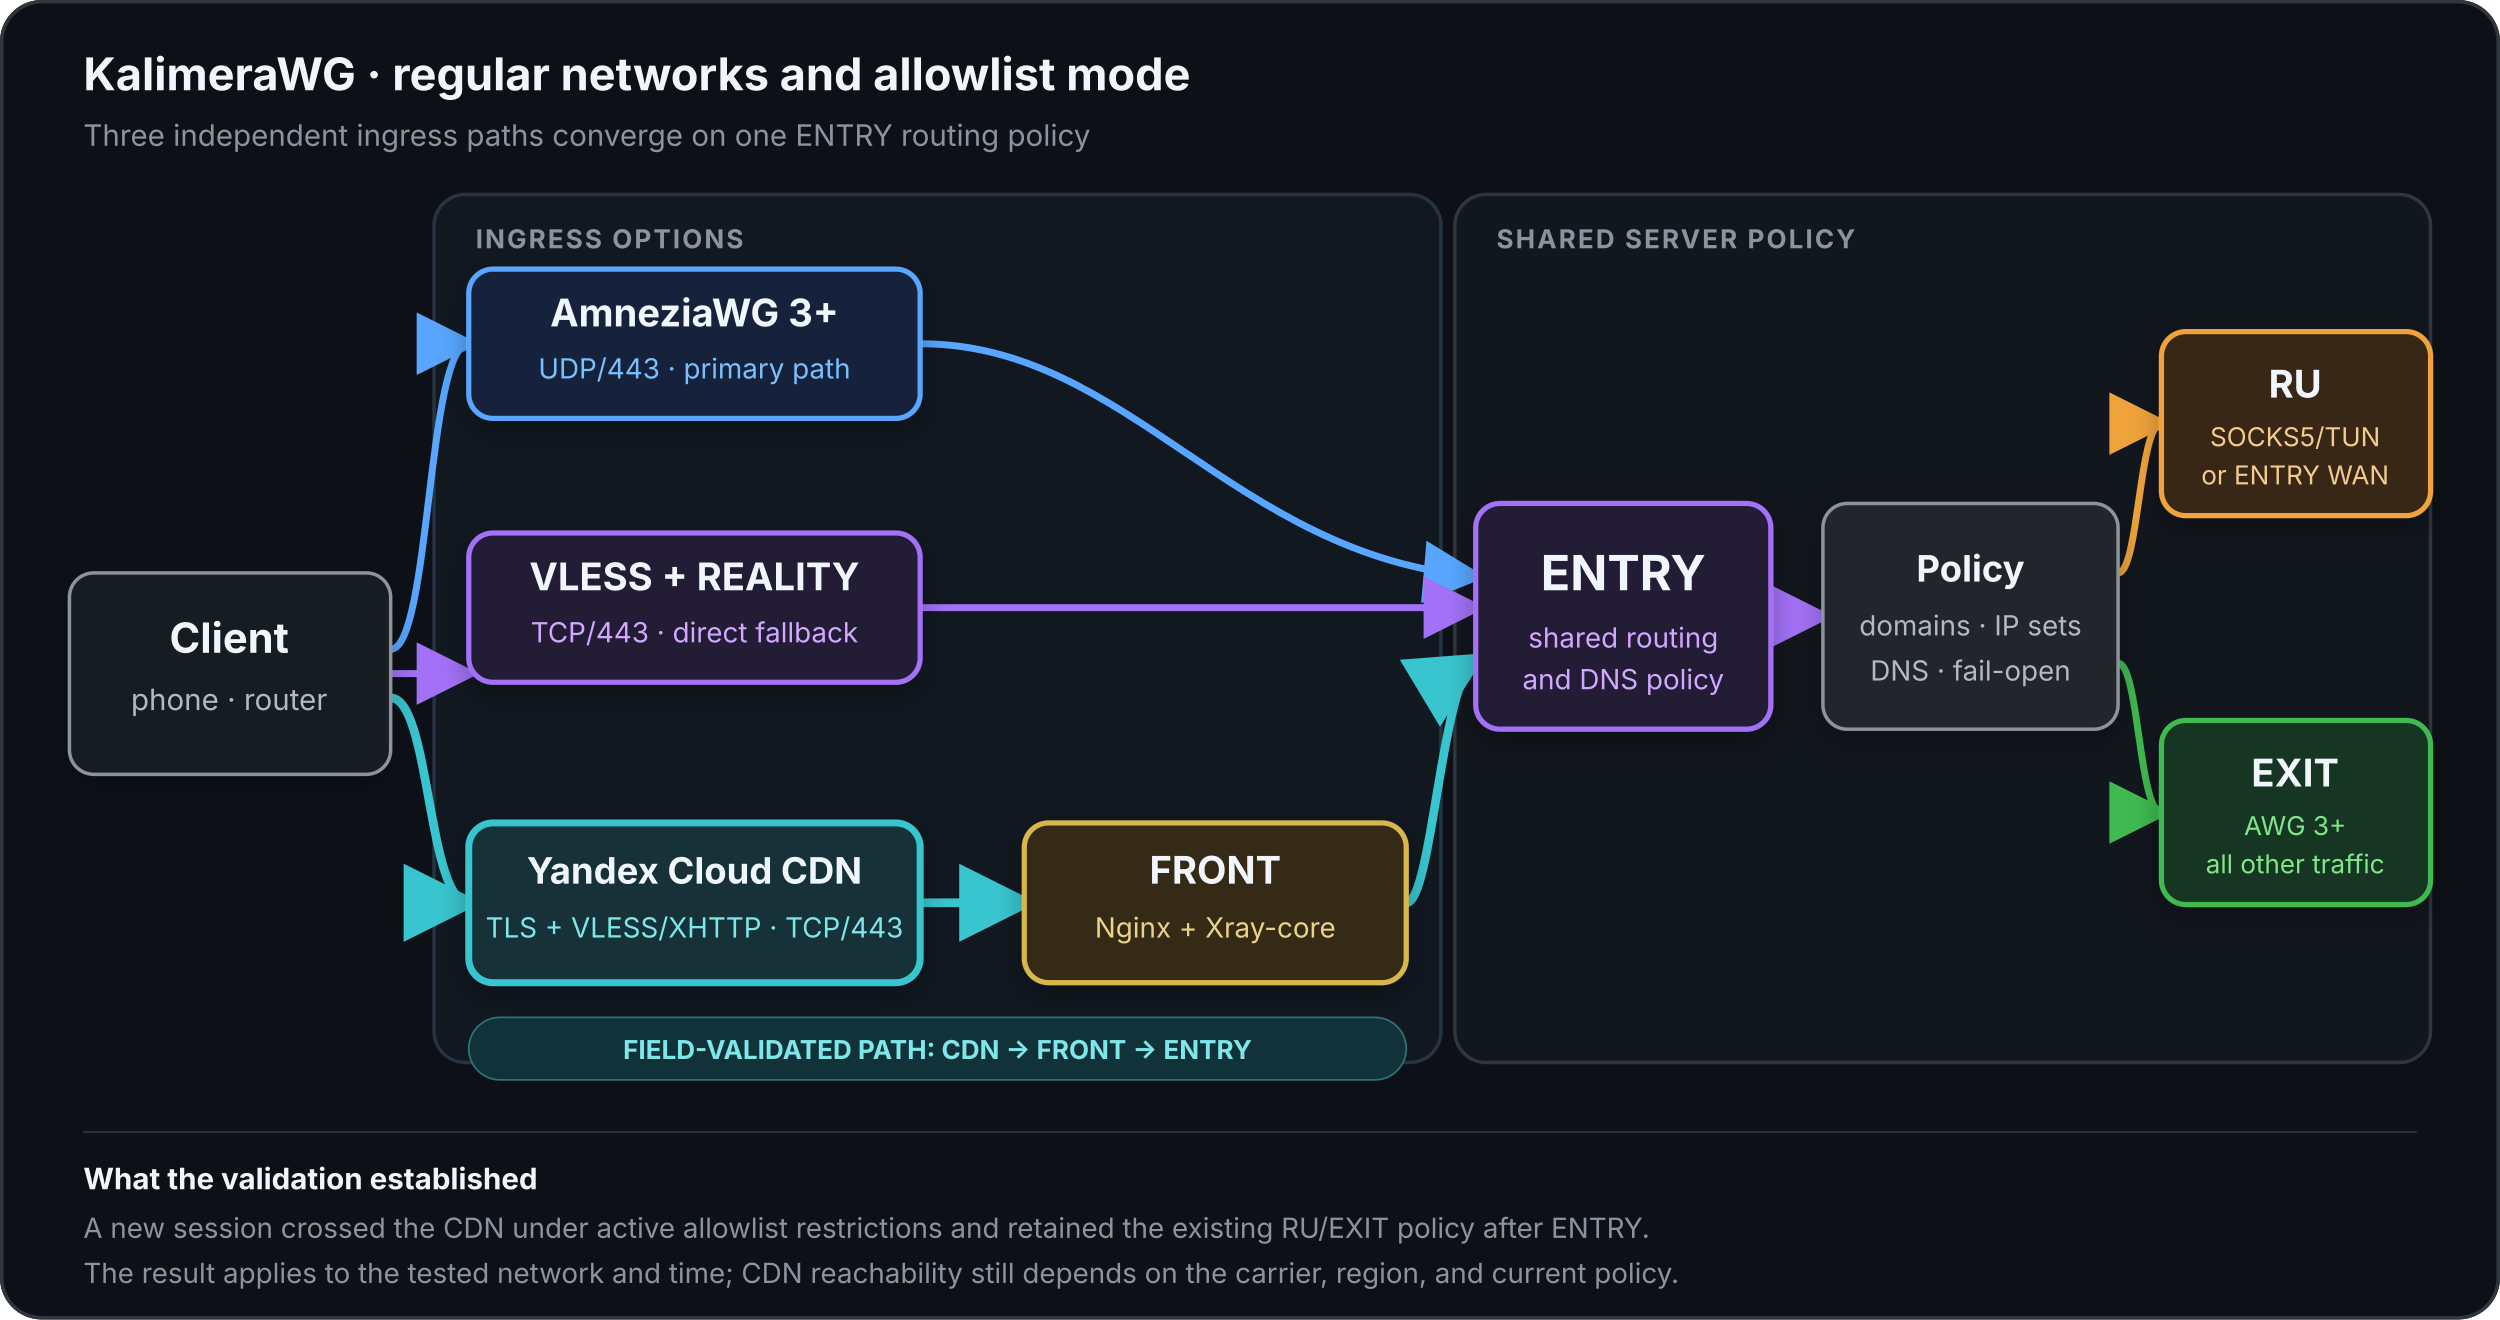
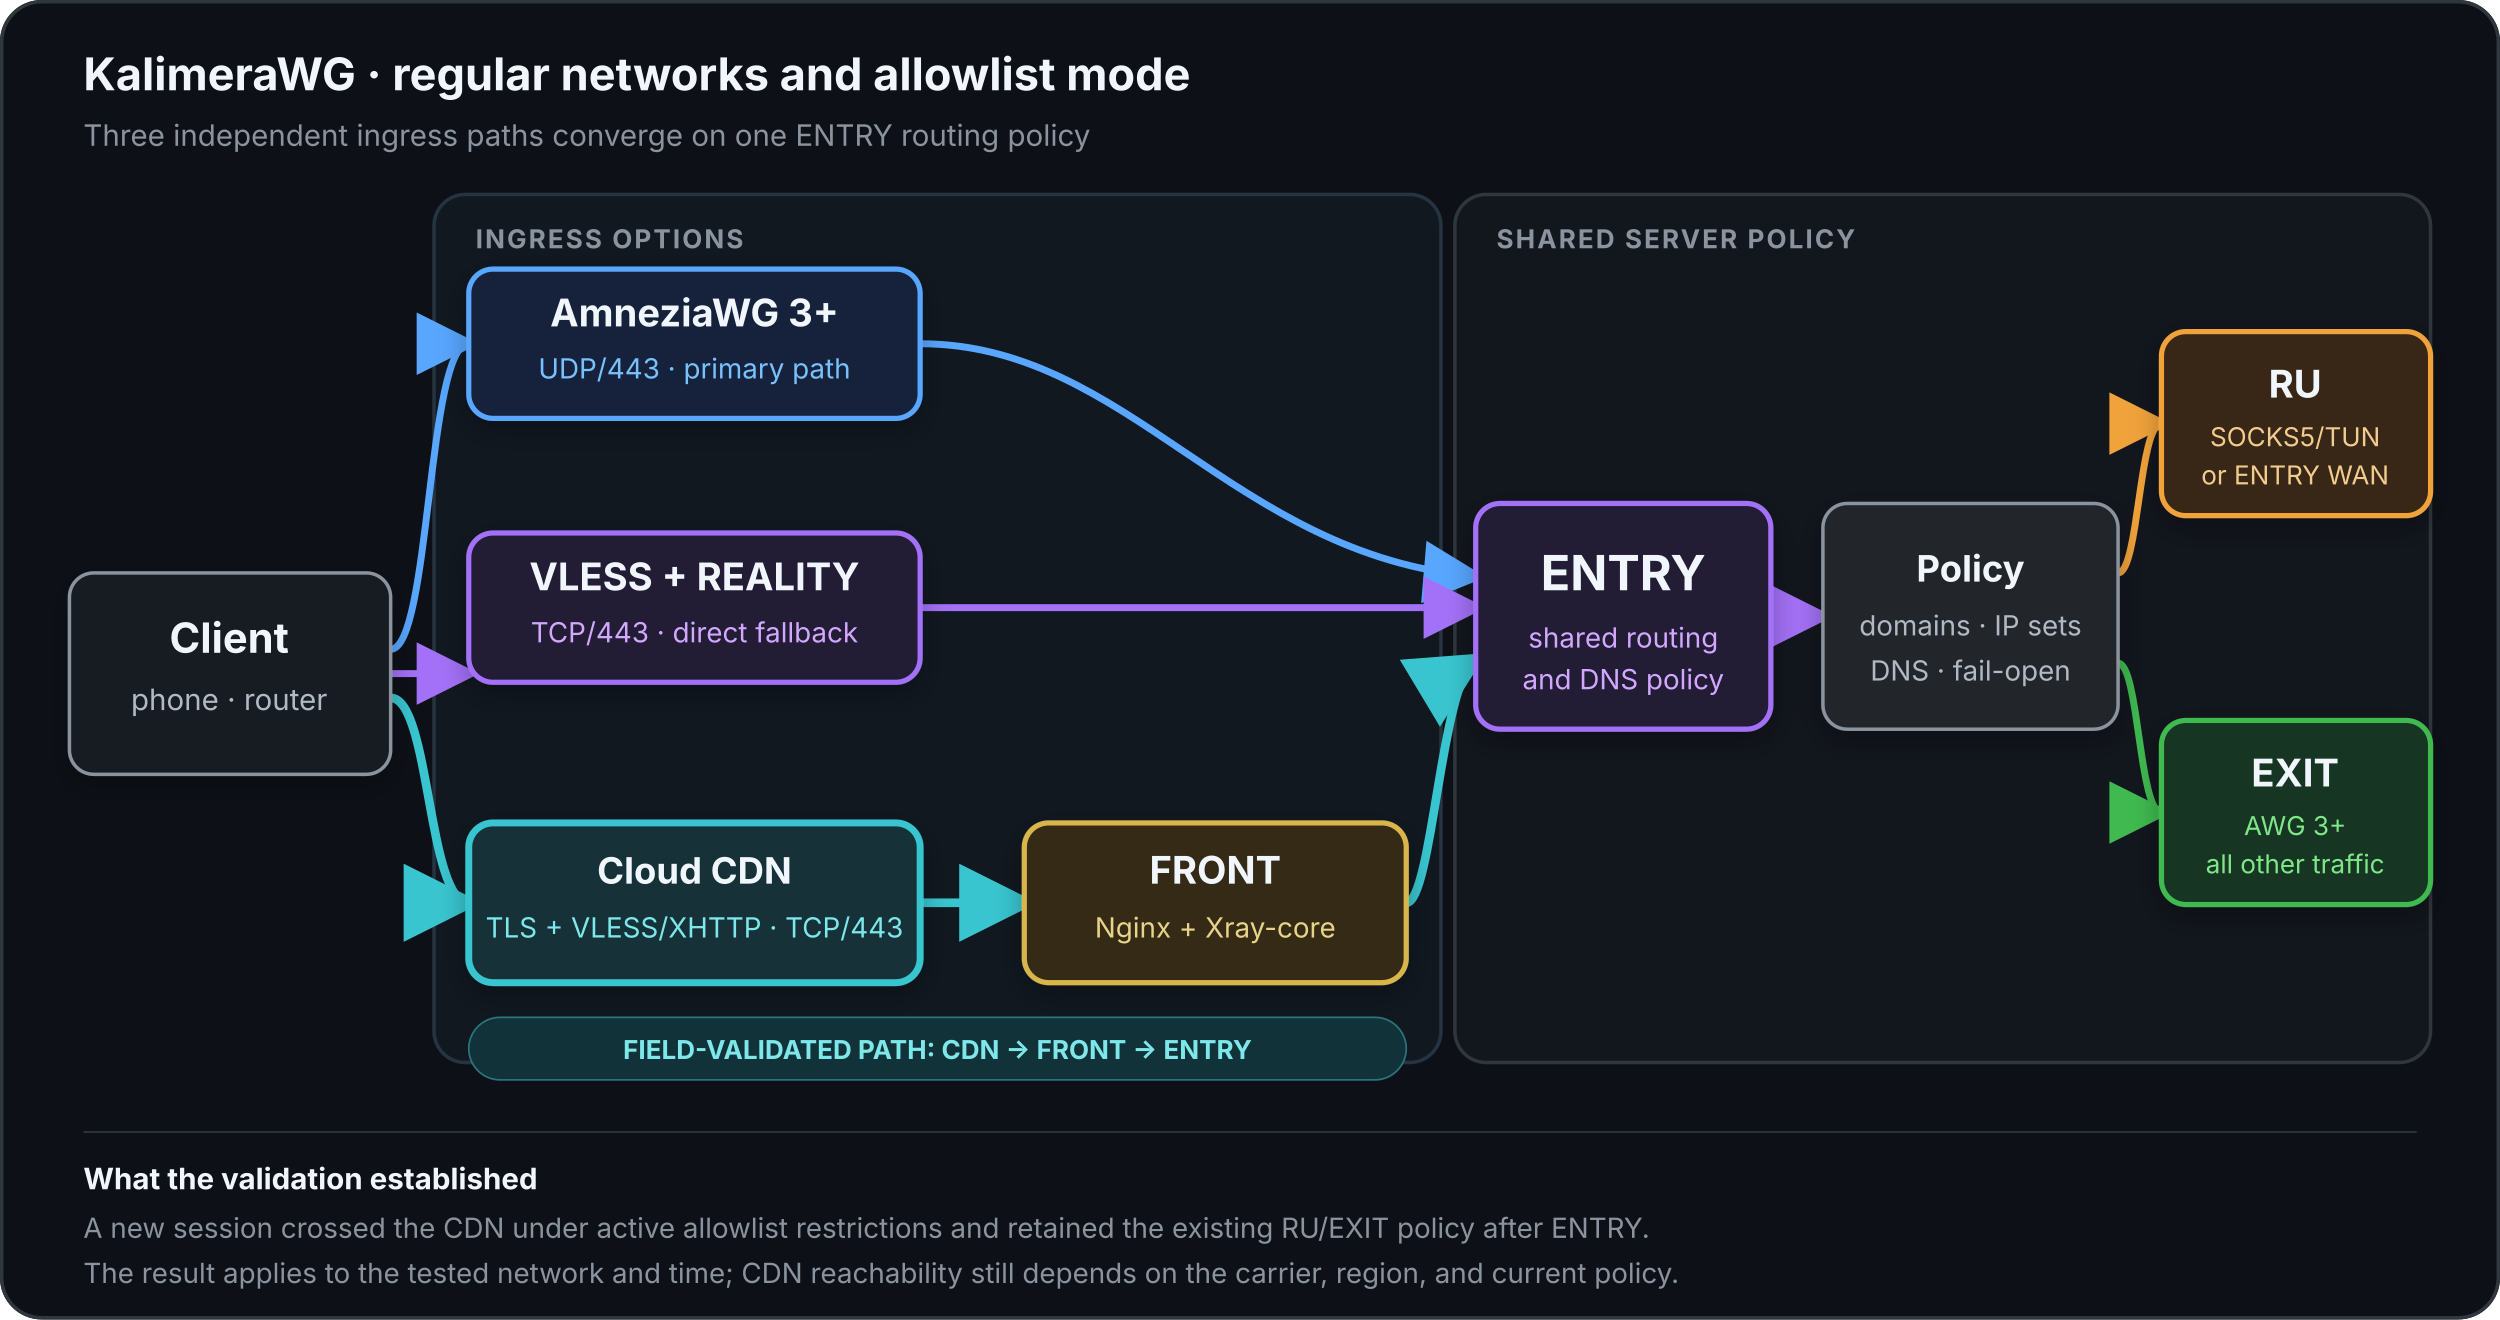
<svg xmlns="http://www.w3.org/2000/svg" width="1440" height="760" viewBox="0 0 1440 760" role="img" aria-labelledby="title desc">
  <defs>
    <filter id="shadow" x="-20%" y="-20%" width="140%" height="140%">
      <feDropShadow dx="0" dy="6" stdDeviation="8" flood-color="#000000" flood-opacity="0.28" />
    </filter>
    <marker id="ab" viewBox="0 0 12 12" refX="10" refY="6" markerWidth="9" markerHeight="9" orient="auto">
      <path d="M0 0L12 6L0 12z" fill="#58a6ff" />
    </marker>
    <marker id="ap" viewBox="0 0 12 12" refX="10" refY="6" markerWidth="9" markerHeight="9" orient="auto">
      <path d="M0 0L12 6L0 12z" fill="#a371f7" />
    </marker>
    <marker id="ac" viewBox="0 0 12 12" refX="10" refY="6" markerWidth="9" markerHeight="9" orient="auto">
      <path d="M0 0L12 6L0 12z" fill="#39c5cf" />
    </marker>
    <marker id="ao" viewBox="0 0 12 12" refX="10" refY="6" markerWidth="9" markerHeight="9" orient="auto">
      <path d="M0 0L12 6L0 12z" fill="#f0a33b" />
    </marker>
    <marker id="ag" viewBox="0 0 12 12" refX="10" refY="6" markerWidth="9" markerHeight="9" orient="auto">
      <path d="M0 0L12 6L0 12z" fill="#3fb950" />
    </marker>
  </defs>
  <rect width="1440" height="760" rx="24" fill="#0d1117" />
  <rect x="1" y="1" width="1438" height="758" rx="23" fill="none" stroke="#30363d" stroke-width="2" />
  <text x="48" y="52" fill="#f0f6fc" font-family="Inter, Segoe UI, Arial, sans-serif" font-size="26" font-weight="700">KalimeraWG · regular networks and allowlist mode</text>
  <text x="48" y="84" fill="#8b949e" font-family="Inter, Segoe UI, Arial, sans-serif" font-size="17">Three independent ingress paths converge on one ENTRY routing policy</text>
  <rect x="250" y="112" width="580" height="500" rx="18" fill="#111820" stroke="#263442" stroke-width="2" />
  <text x="274" y="143" fill="#8b949e" font-family="Inter, Segoe UI, Arial, sans-serif" font-size="15" font-weight="700" letter-spacing="1.2">INGRESS OPTIONS</text>
  <rect x="838" y="112" width="562" height="500" rx="18" fill="#12161d" stroke="#30363d" stroke-width="2" />
  <text x="862" y="143" fill="#8b949e" font-family="Inter, Segoe UI, Arial, sans-serif" font-size="15" font-weight="700" letter-spacing="1.2">SHARED SERVER POLICY</text>
  <path d="M225 374C248 374 246 198 270 198" fill="none" stroke="#58a6ff" stroke-width="4" marker-end="url(#ab)" />
  <path d="M225 388H270" fill="none" stroke="#a371f7" stroke-width="4" marker-end="url(#ap)" />
  <path d="M225 402C248 402 246 520 270 520" fill="none" stroke="#39c5cf" stroke-width="5" marker-end="url(#ac)" />
  <path d="M530 198C650 198 710 320 850 332" fill="none" stroke="#58a6ff" stroke-width="4" marker-end="url(#ab)" />
  <path d="M530 350H850" fill="none" stroke="#a371f7" stroke-width="4" marker-end="url(#ap)" />
  <path d="M530 520H590" fill="none" stroke="#39c5cf" stroke-width="5" marker-end="url(#ac)" />
  <path d="M810 520C825 520 830 392 850 380" fill="none" stroke="#39c5cf" stroke-width="5" marker-end="url(#ac)" />
  <path d="M1020 355H1050" fill="none" stroke="#b1bac4" stroke-width="4" marker-end="url(#ap)" />
  <path d="M1220 330C1232 330 1232 244 1245 244" fill="none" stroke="#f0a33b" stroke-width="4" marker-end="url(#ao)" />
  <path d="M1220 382C1232 382 1232 468 1245 468" fill="none" stroke="#3fb950" stroke-width="4" marker-end="url(#ag)" />
  <g filter="url(#shadow)" font-family="Inter, Segoe UI, Arial, sans-serif">
    <rect x="40" y="330" width="185" height="116" rx="14" fill="#161b22" stroke="#8b949e" stroke-width="2" />
    <text x="132" y="376" text-anchor="middle" fill="#f0f6fc" font-size="24" font-weight="700">Client</text>
    <text x="132" y="409" text-anchor="middle" fill="#b1bac4" font-size="17">phone · router</text>
    <rect x="270" y="155" width="260" height="86" rx="14" fill="#13243a" stroke="#58a6ff" stroke-width="3" />
    <text x="400" y="188" text-anchor="middle" fill="#f0f6fc" font-size="22" font-weight="700">AmneziaWG 3+</text>
    <text x="400" y="218" text-anchor="middle" fill="#79c0ff" font-size="16">UDP/443 · primary path</text>
    <rect x="270" y="307" width="260" height="86" rx="14" fill="#211a36" stroke="#a371f7" stroke-width="3" />
    <text x="400" y="340" text-anchor="middle" fill="#f0f6fc" font-size="22" font-weight="700">VLESS + REALITY</text>
    <text x="400" y="370" text-anchor="middle" fill="#d2a8ff" font-size="16">TCP/443 · direct fallback</text>
    <rect x="270" y="474" width="260" height="92" rx="14" fill="#123239" stroke="#39c5cf" stroke-width="4" />
-     <text x="400" y="509" text-anchor="middle" fill="#f0f6fc" font-size="21" font-weight="700">Yandex Cloud CDN</text>
+     <text x="400" y="509" text-anchor="middle" fill="#f0f6fc" font-size="21" font-weight="700">Cloud CDN</text>
    <text x="400" y="540" text-anchor="middle" fill="#7ee7ea" font-size="16">TLS + VLESS/XHTTP · TCP/443</text>
    <rect x="590" y="474" width="220" height="92" rx="14" fill="#352b16" stroke="#d8b64c" stroke-width="3" />
    <text x="700" y="509" text-anchor="middle" fill="#f0f6fc" font-size="22" font-weight="700">FRONT</text>
    <text x="700" y="540" text-anchor="middle" fill="#e8d38a" font-size="16">Nginx + Xray-core</text>
    <rect x="850" y="290" width="170" height="130" rx="14" fill="#211a36" stroke="#a371f7" stroke-width="3" />
    <text x="935" y="340" text-anchor="middle" fill="#f0f6fc" font-size="28" font-weight="700">ENTRY</text>
    <text x="935" y="373" text-anchor="middle" fill="#d2a8ff" font-size="16">shared routing</text>
    <text x="935" y="397" text-anchor="middle" fill="#d2a8ff" font-size="16">and DNS policy</text>
    <rect x="1050" y="290" width="170" height="130" rx="14" fill="#20252b" stroke="#8b949e" stroke-width="2" />
    <text x="1135" y="335" text-anchor="middle" fill="#f0f6fc" font-size="21" font-weight="700">Policy</text>
    <text x="1135" y="366" text-anchor="middle" fill="#b1bac4" font-size="16">domains · IP sets</text>
    <text x="1135" y="392" text-anchor="middle" fill="#b1bac4" font-size="16">DNS · fail-open</text>
    <rect x="1245" y="191" width="155" height="106" rx="14" fill="#382614" stroke="#f0a33b" stroke-width="3" />
    <text x="1322" y="229" text-anchor="middle" fill="#f0f6fc" font-size="22" font-weight="700">RU</text>
    <text x="1322" y="257" text-anchor="middle" fill="#f2cc8f" font-size="15">SOCKS5/TUN</text>
    <text x="1322" y="279" text-anchor="middle" fill="#f2cc8f" font-size="15">or ENTRY WAN</text>
    <rect x="1245" y="415" width="155" height="106" rx="14" fill="#173523" stroke="#3fb950" stroke-width="3" />
    <text x="1322" y="453" text-anchor="middle" fill="#f0f6fc" font-size="22" font-weight="700">EXIT</text>
    <text x="1322" y="481" text-anchor="middle" fill="#7ee787" font-size="15">AWG 3+</text>
    <text x="1322" y="503" text-anchor="middle" fill="#7ee787" font-size="15">all other traffic</text>
  </g>
  <rect x="270" y="586" width="540" height="36" rx="18" fill="#123239" stroke="#2b747b" />
  <text x="540" y="610" text-anchor="middle" fill="#7ee7ea" font-family="Inter, Segoe UI, Arial, sans-serif" font-size="15" font-weight="700">FIELD-VALIDATED PATH: CDN → FRONT → ENTRY</text>
  <line x1="48" y1="652" x2="1392" y2="652" stroke="#30363d" />
  <text x="48" y="685" fill="#f0f6fc" font-family="Inter, Segoe UI, Arial, sans-serif" font-size="17" font-weight="700">What the validation established</text>
  <text x="48" y="713" fill="#8b949e" font-family="Inter, Segoe UI, Arial, sans-serif" font-size="16">A new session crossed the CDN under active allowlist restrictions and retained the existing RU/EXIT policy after ENTRY.</text>
  <text x="48" y="739" fill="#8b949e" font-family="Inter, Segoe UI, Arial, sans-serif" font-size="16">The result applies to the tested network and time; CDN reachability still depends on the carrier, region, and current policy.</text>
</svg>
